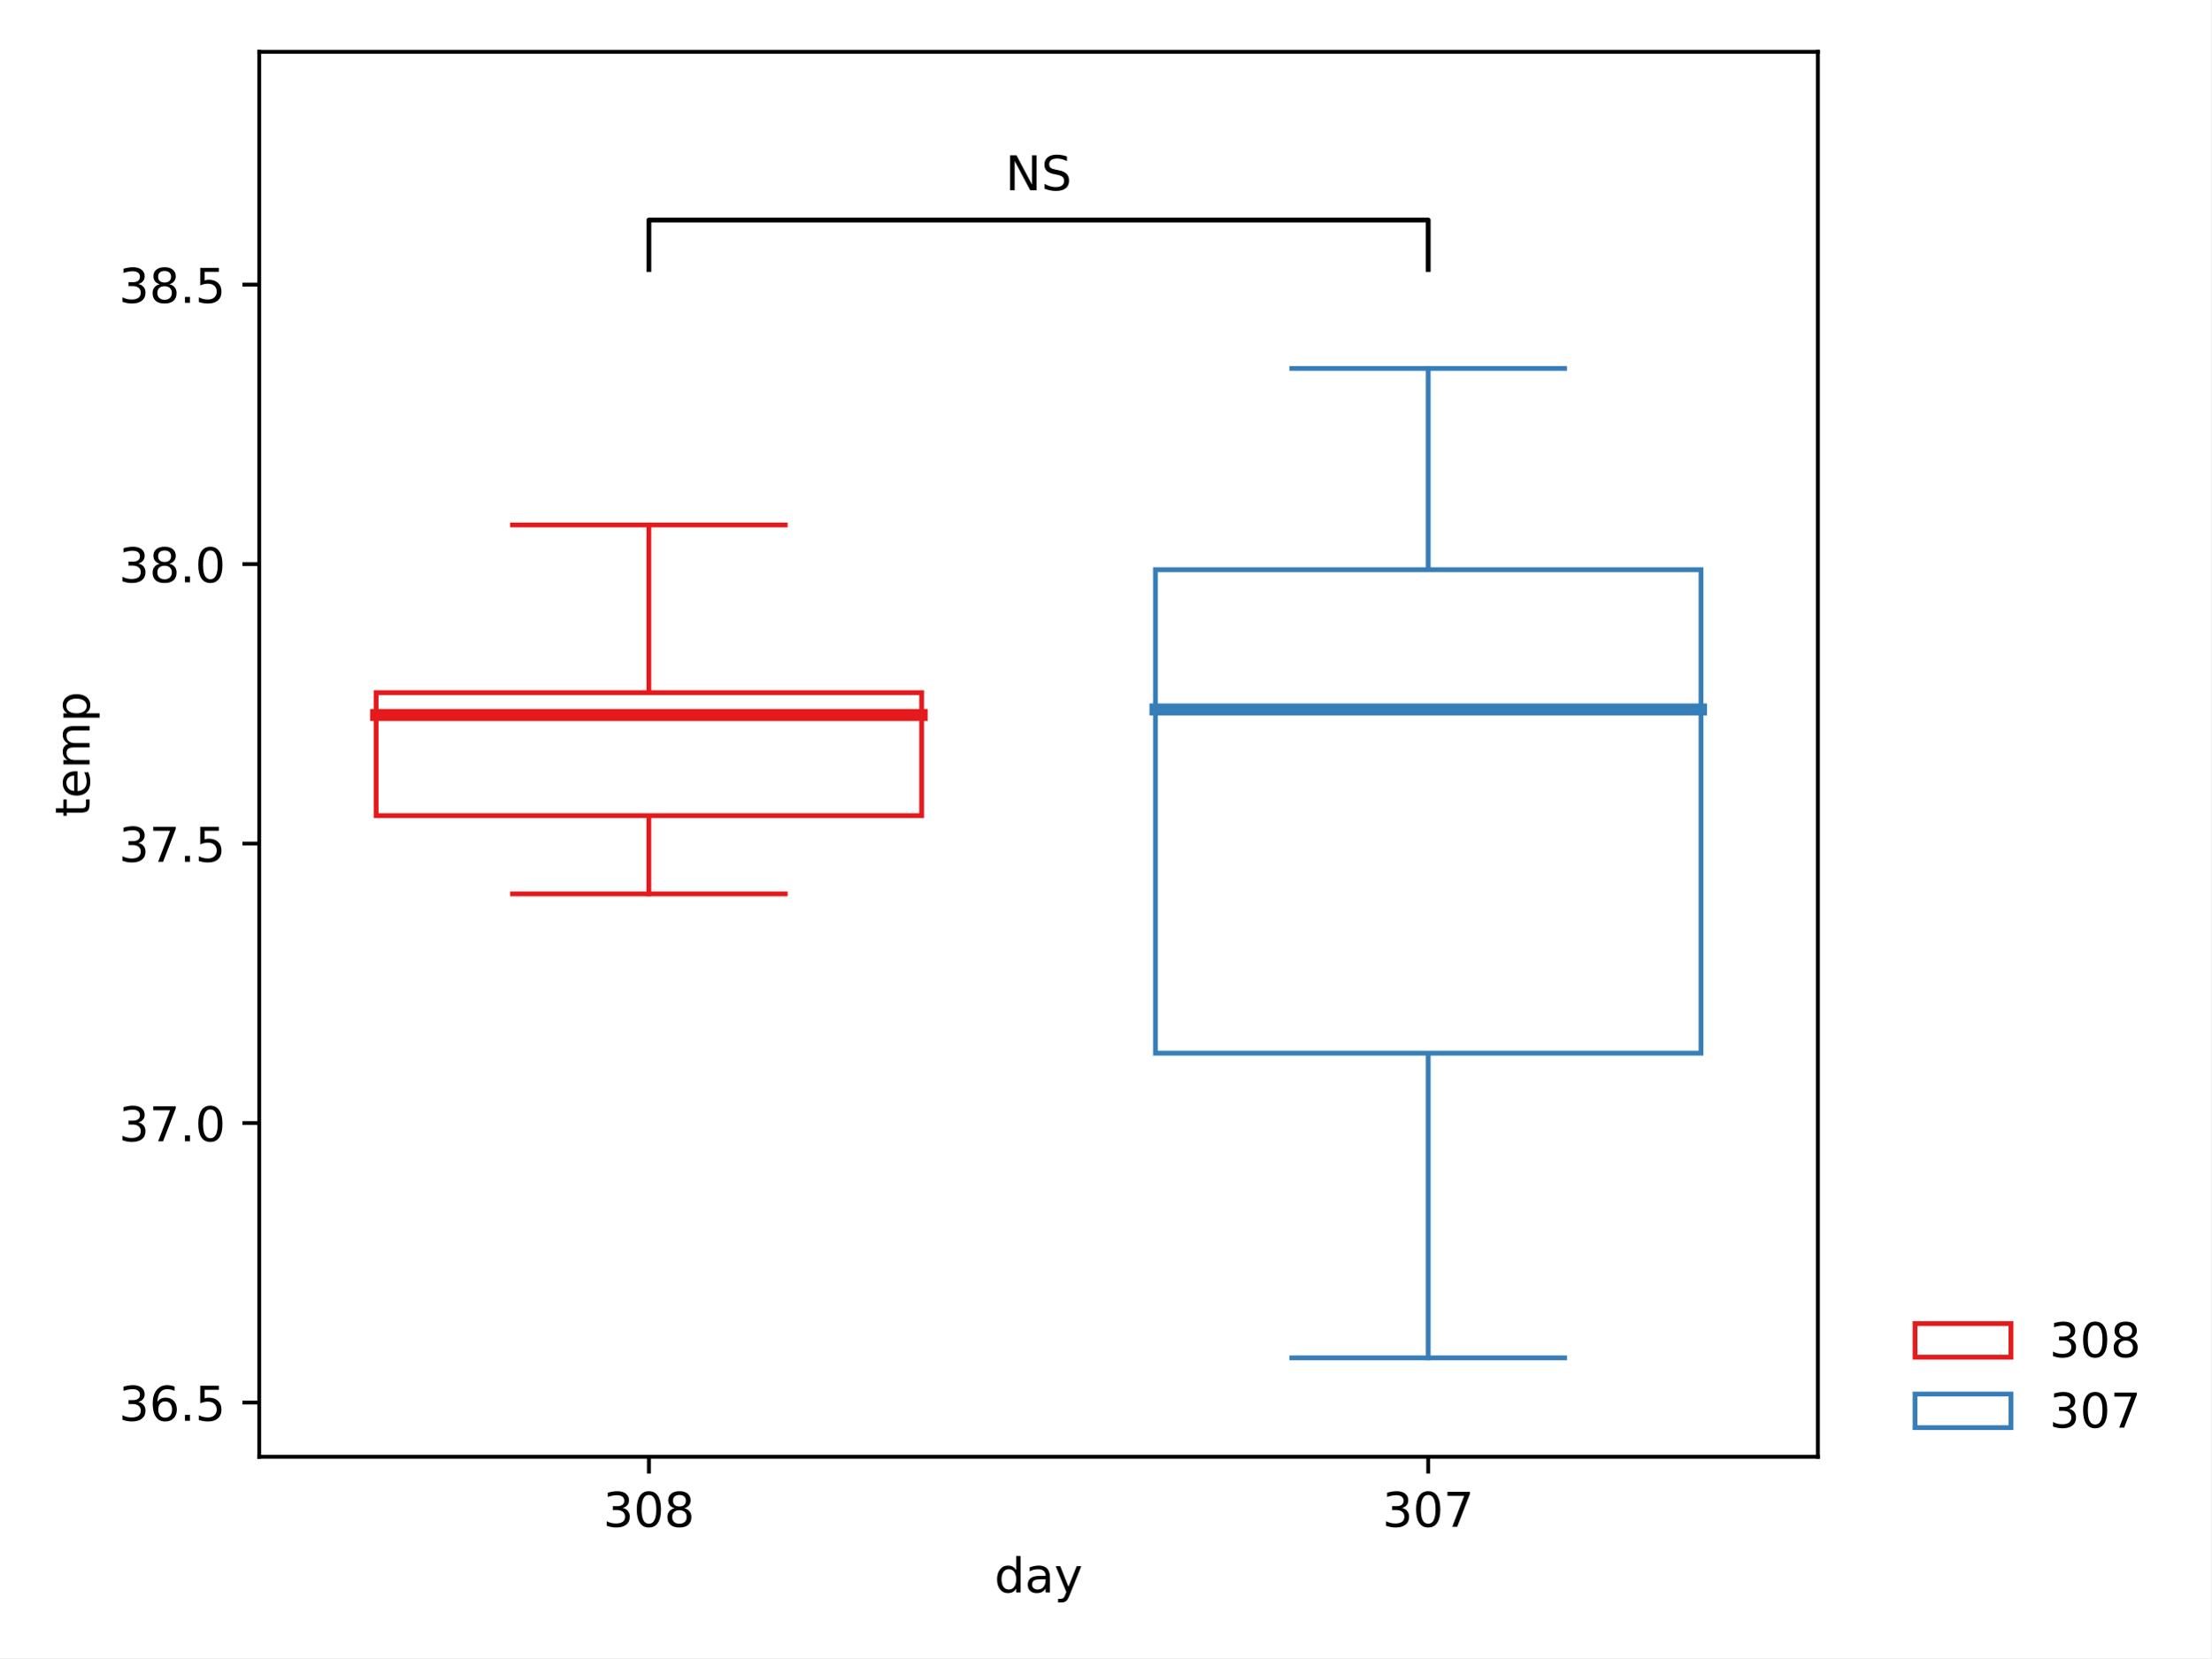
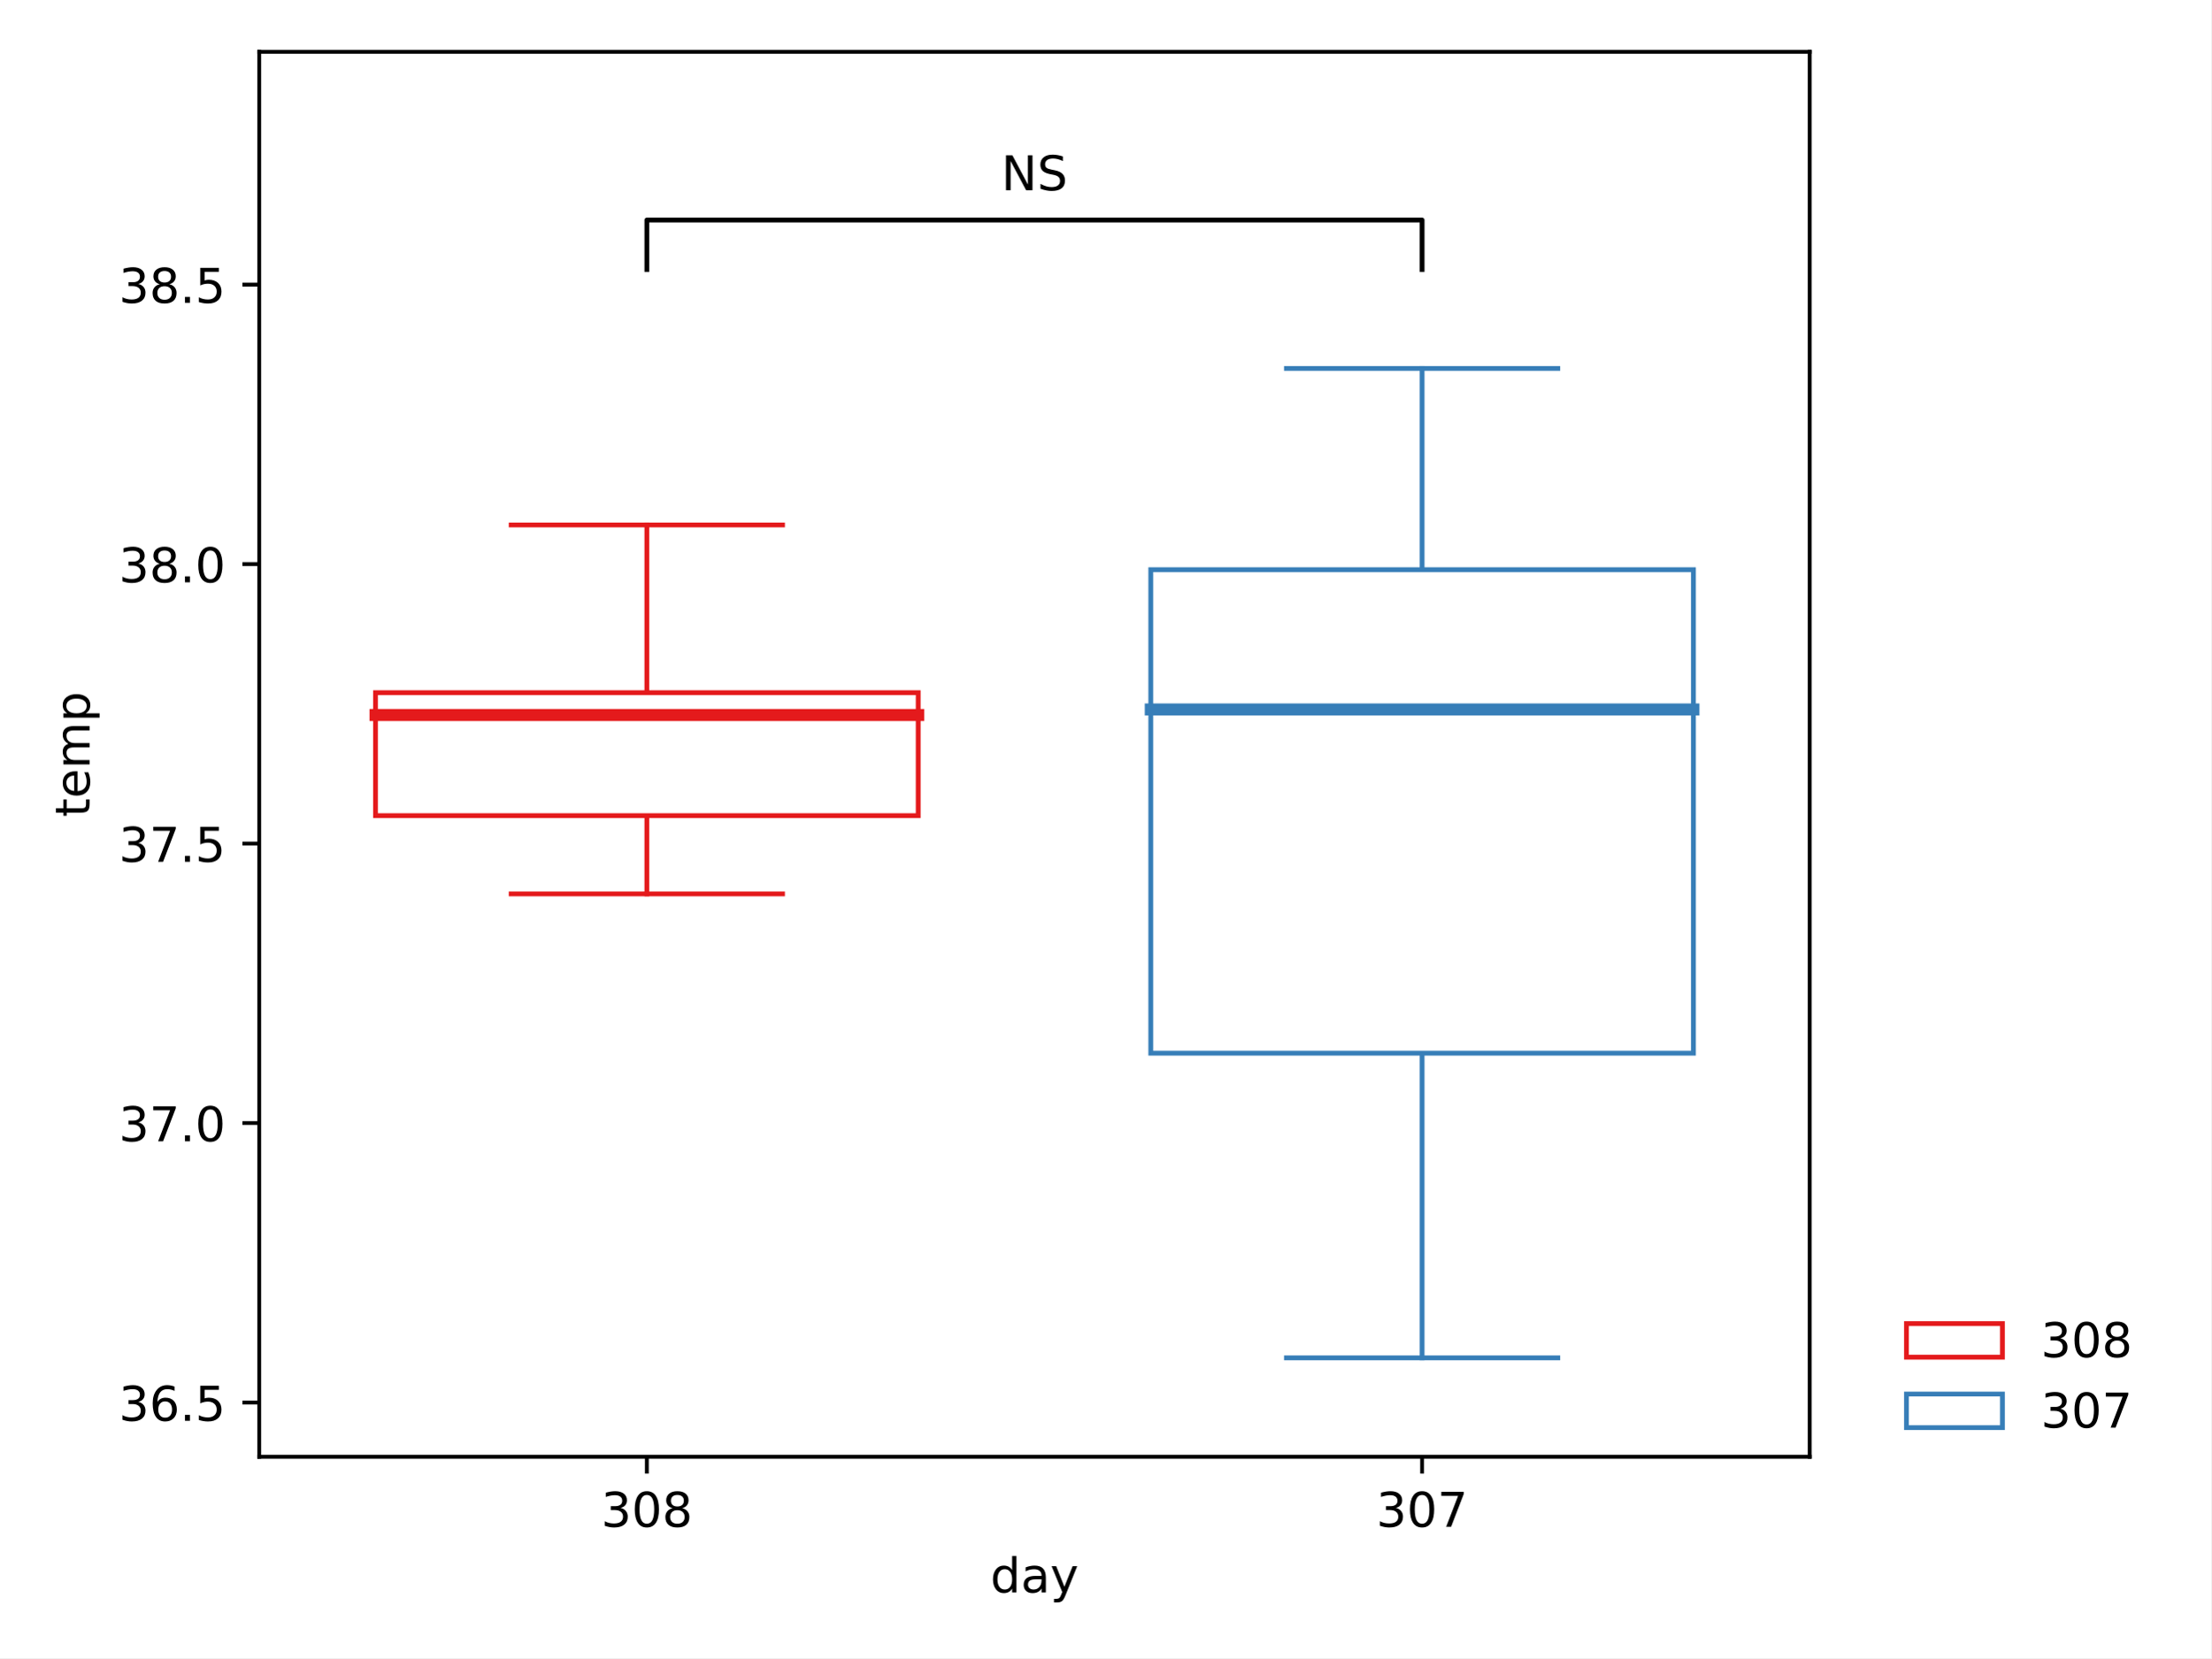
<svg xmlns="http://www.w3.org/2000/svg" xmlns:xlink="http://www.w3.org/1999/xlink" height="345.6pt" version="1.1" viewBox="0 0 460.8 345.6" width="460.8pt">
  <defs>
    <style type="text/css">
*{stroke-linecap:butt;stroke-linejoin:round;}
  </style>
  </defs>
  <g id="figure_1">
    <g id="patch_1">
      <path d="M 0 345.6  L 460.8 345.6  L 460.8 0  L 0 0  z " style="fill:#ffffff;" />
    </g>
    <g id="axes_1">
      <g id="patch_2">
-         <path d="M 54.02 303.64  L 378.853 303.64  L 378.853 10.8  L 54.02 10.8  z " style="fill:#ffffff;" />
+         <path d="M 54.02 303.64  L 377.154 303.64  L 377.154 10.8  L 54.02 10.8  z " style="fill:#ffffff;" />
      </g>
      <g id="matplotlib.axis_1">
        <g id="xtick_1">
          <g id="line2d_1">
            <defs>
-               <path d="M 0 0  L 0 3.5  " id="m291bbe8dd8" style="stroke:#000000;stroke-width:0.8;" />
-             </defs>
-             <g>
-               <use style="stroke:#000000;stroke-width:0.8;" x="135.228" xlink:href="#m291bbe8dd8" y="303.64" />
+               <path d="M 0 0  L 0 3.5  " id="m84cac4d231" style="stroke:#000000;stroke-width:0.8;" />
+             </defs>
+             <g>
+               <use style="stroke:#000000;stroke-width:0.8;" x="134.804" xlink:href="#m84cac4d231" y="303.64" />
            </g>
          </g>
          <g id="text_1">
            <defs>
              <path d="M 40.578 39.312  Q 47.656 37.797 51.625 33  Q 55.609 28.219 55.609 21.188  Q 55.609 10.406 48.188 4.484  Q 40.766 -1.422 27.094 -1.422  Q 22.516 -1.422 17.656 -0.516  Q 12.797 0.391 7.625 2.203  L 7.625 11.719  Q 11.719 9.328 16.594 8.109  Q 21.484 6.891 26.812 6.891  Q 36.078 6.891 40.938 10.547  Q 45.797 14.203 45.797 21.188  Q 45.797 27.641 41.281 31.266  Q 36.766 34.906 28.719 34.906  L 20.219 34.906  L 20.219 43.016  L 29.109 43.016  Q 36.375 43.016 40.234 45.922  Q 44.094 48.828 44.094 54.297  Q 44.094 59.906 40.109 62.906  Q 36.141 65.922 28.719 65.922  Q 24.656 65.922 20.016 65.031  Q 15.375 64.156 9.812 62.312  L 9.812 71.094  Q 15.438 72.656 20.344 73.438  Q 25.25 74.219 29.594 74.219  Q 40.828 74.219 47.359 69.109  Q 53.906 64.016 53.906 55.328  Q 53.906 49.266 50.438 45.094  Q 46.969 40.922 40.578 39.312  z " id="DejaVuSans-51" />
              <path d="M 31.781 66.406  Q 24.172 66.406 20.328 58.906  Q 16.5 51.422 16.5 36.375  Q 16.5 21.391 20.328 13.891  Q 24.172 6.391 31.781 6.391  Q 39.453 6.391 43.281 13.891  Q 47.125 21.391 47.125 36.375  Q 47.125 51.422 43.281 58.906  Q 39.453 66.406 31.781 66.406  z M 31.781 74.219  Q 44.047 74.219 50.516 64.516  Q 56.984 54.828 56.984 36.375  Q 56.984 17.969 50.516 8.266  Q 44.047 -1.422 31.781 -1.422  Q 19.531 -1.422 13.062 8.266  Q 6.594 17.969 6.594 36.375  Q 6.594 54.828 13.062 64.516  Q 19.531 74.219 31.781 74.219  z " id="DejaVuSans-48" />
              <path d="M 31.781 34.625  Q 24.75 34.625 20.719 30.859  Q 16.703 27.094 16.703 20.516  Q 16.703 13.922 20.719 10.156  Q 24.75 6.391 31.781 6.391  Q 38.812 6.391 42.859 10.172  Q 46.922 13.969 46.922 20.516  Q 46.922 27.094 42.891 30.859  Q 38.875 34.625 31.781 34.625  z M 21.922 38.812  Q 15.578 40.375 12.031 44.719  Q 8.5 49.078 8.5 55.328  Q 8.5 64.062 14.719 69.141  Q 20.953 74.219 31.781 74.219  Q 42.672 74.219 48.875 69.141  Q 55.078 64.062 55.078 55.328  Q 55.078 49.078 51.531 44.719  Q 48 40.375 41.703 38.812  Q 48.828 37.156 52.797 32.312  Q 56.781 27.484 56.781 20.516  Q 56.781 9.906 50.312 4.234  Q 43.844 -1.422 31.781 -1.422  Q 19.734 -1.422 13.25 4.234  Q 6.781 9.906 6.781 20.516  Q 6.781 27.484 10.781 32.312  Q 14.797 37.156 21.922 38.812  z M 18.312 54.391  Q 18.312 48.734 21.844 45.562  Q 25.391 42.391 31.781 42.391  Q 38.141 42.391 41.719 45.562  Q 45.312 48.734 45.312 54.391  Q 45.312 60.062 41.719 63.234  Q 38.141 66.406 31.781 66.406  Q 25.391 66.406 21.844 63.234  Q 18.312 60.062 18.312 54.391  z " id="DejaVuSans-56" />
            </defs>
-             <g transform="translate(125.6846 318.2384)scale(0.1 -0.1)">
+             <g transform="translate(125.2597 318.2384)scale(0.1 -0.1)">
              <use xlink:href="#DejaVuSans-51" />
              <use x="63.623" xlink:href="#DejaVuSans-48" />
              <use x="127.246" xlink:href="#DejaVuSans-56" />
            </g>
          </g>
        </g>
        <g id="xtick_2">
          <g id="line2d_2">
            <g>
-               <use style="stroke:#000000;stroke-width:0.8;" x="297.645" xlink:href="#m291bbe8dd8" y="303.64" />
+               <use style="stroke:#000000;stroke-width:0.8;" x="296.37" xlink:href="#m84cac4d231" y="303.64" />
            </g>
          </g>
          <g id="text_2">
            <defs>
              <path d="M 8.203 72.906  L 55.078 72.906  L 55.078 68.703  L 28.609 0  L 18.312 0  L 43.219 64.594  L 8.203 64.594  z " id="DejaVuSans-55" />
            </defs>
-             <g transform="translate(288.1012 318.2384)scale(0.1 -0.1)">
+             <g transform="translate(286.8268 318.2384)scale(0.1 -0.1)">
              <use xlink:href="#DejaVuSans-51" />
              <use x="63.623" xlink:href="#DejaVuSans-48" />
              <use x="127.246" xlink:href="#DejaVuSans-55" />
            </g>
          </g>
        </g>
        <g id="text_3">
          <defs>
            <path d="M 45.406 46.391  L 45.406 75.984  L 54.391 75.984  L 54.391 0  L 45.406 0  L 45.406 8.203  Q 42.578 3.328 38.25 0.953  Q 33.938 -1.422 27.875 -1.422  Q 17.969 -1.422 11.734 6.484  Q 5.516 14.406 5.516 27.297  Q 5.516 40.188 11.734 48.094  Q 17.969 56 27.875 56  Q 33.938 56 38.25 53.625  Q 42.578 51.266 45.406 46.391  z M 14.797 27.297  Q 14.797 17.391 18.875 11.75  Q 22.953 6.109 30.078 6.109  Q 37.203 6.109 41.297 11.75  Q 45.406 17.391 45.406 27.297  Q 45.406 37.203 41.297 42.844  Q 37.203 48.484 30.078 48.484  Q 22.953 48.484 18.875 42.844  Q 14.797 37.203 14.797 27.297  z " id="DejaVuSans-100" />
            <path d="M 34.281 27.484  Q 23.391 27.484 19.188 25  Q 14.984 22.516 14.984 16.5  Q 14.984 11.719 18.141 8.906  Q 21.297 6.109 26.703 6.109  Q 34.188 6.109 38.703 11.406  Q 43.219 16.703 43.219 25.484  L 43.219 27.484  z M 52.203 31.203  L 52.203 0  L 43.219 0  L 43.219 8.297  Q 40.141 3.328 35.547 0.953  Q 30.953 -1.422 24.312 -1.422  Q 15.922 -1.422 10.953 3.297  Q 6 8.016 6 15.922  Q 6 25.141 12.172 29.828  Q 18.359 34.516 30.609 34.516  L 43.219 34.516  L 43.219 35.406  Q 43.219 41.609 39.141 45  Q 35.062 48.391 27.688 48.391  Q 23 48.391 18.547 47.266  Q 14.109 46.141 10.016 43.891  L 10.016 52.203  Q 14.938 54.109 19.578 55.047  Q 24.219 56 28.609 56  Q 40.484 56 46.344 49.844  Q 52.203 43.703 52.203 31.203  z " id="DejaVuSans-97" />
            <path d="M 32.172 -5.078  Q 28.375 -14.844 24.75 -17.812  Q 21.141 -20.797 15.094 -20.797  L 7.906 -20.797  L 7.906 -13.281  L 13.188 -13.281  Q 16.891 -13.281 18.938 -11.516  Q 21 -9.766 23.484 -3.219  L 25.094 0.875  L 2.984 54.688  L 12.5 54.688  L 29.594 11.922  L 46.688 54.688  L 56.203 54.688  z " id="DejaVuSans-121" />
          </defs>
-           <g transform="translate(207.239 331.9166)scale(0.1 -0.1)">
+           <g transform="translate(206.3893 331.9166)scale(0.1 -0.1)">
            <use xlink:href="#DejaVuSans-100" />
            <use x="63.477" xlink:href="#DejaVuSans-97" />
            <use x="124.756" xlink:href="#DejaVuSans-121" />
          </g>
        </g>
      </g>
      <g id="matplotlib.axis_2">
        <g id="ytick_1">
          <g id="line2d_3">
            <defs>
-               <path d="M 0 0  L -3.5 0  " id="m0b14dd630c" style="stroke:#000000;stroke-width:0.8;" />
-             </defs>
-             <g>
-               <use style="stroke:#000000;stroke-width:0.8;" x="54.02" xlink:href="#m0b14dd630c" y="292.338" />
+               <path d="M 0 0  L -3.5 0  " id="m96e899e89f" style="stroke:#000000;stroke-width:0.8;" />
+             </defs>
+             <g>
+               <use style="stroke:#000000;stroke-width:0.8;" x="54.02" xlink:href="#m96e899e89f" y="292.338" />
            </g>
          </g>
          <g id="text_4">
            <defs>
              <path d="M 33.016 40.375  Q 26.375 40.375 22.484 35.828  Q 18.609 31.297 18.609 23.391  Q 18.609 15.531 22.484 10.953  Q 26.375 6.391 33.016 6.391  Q 39.656 6.391 43.531 10.953  Q 47.406 15.531 47.406 23.391  Q 47.406 31.297 43.531 35.828  Q 39.656 40.375 33.016 40.375  z M 52.594 71.297  L 52.594 62.312  Q 48.875 64.062 45.094 64.984  Q 41.312 65.922 37.594 65.922  Q 27.828 65.922 22.672 59.328  Q 17.531 52.734 16.797 39.406  Q 19.672 43.656 24.016 45.922  Q 28.375 48.188 33.594 48.188  Q 44.578 48.188 50.953 41.516  Q 57.328 34.859 57.328 23.391  Q 57.328 12.156 50.688 5.359  Q 44.047 -1.422 33.016 -1.422  Q 20.359 -1.422 13.672 8.266  Q 6.984 17.969 6.984 36.375  Q 6.984 53.656 15.188 63.938  Q 23.391 74.219 37.203 74.219  Q 40.922 74.219 44.703 73.484  Q 48.484 72.75 52.594 71.297  z " id="DejaVuSans-54" />
              <path d="M 10.688 12.406  L 21 12.406  L 21 0  L 10.688 0  z " id="DejaVuSans-46" />
              <path d="M 10.797 72.906  L 49.516 72.906  L 49.516 64.594  L 19.828 64.594  L 19.828 46.734  Q 21.969 47.469 24.109 47.828  Q 26.266 48.188 28.422 48.188  Q 40.625 48.188 47.75 41.5  Q 54.891 34.812 54.891 23.391  Q 54.891 11.625 47.562 5.094  Q 40.234 -1.422 26.906 -1.422  Q 22.312 -1.422 17.547 -0.641  Q 12.797 0.141 7.719 1.703  L 7.719 11.625  Q 12.109 9.234 16.797 8.062  Q 21.484 6.891 26.703 6.891  Q 35.156 6.891 40.078 11.328  Q 45.016 15.766 45.016 23.391  Q 45.016 31 40.078 35.438  Q 35.156 39.891 26.703 39.891  Q 22.75 39.891 18.812 39.016  Q 14.891 38.141 10.797 36.281  z " id="DejaVuSans-53" />
            </defs>
            <g transform="translate(24.75437 296.1376)scale(0.1 -0.1)">
              <use xlink:href="#DejaVuSans-51" />
              <use x="63.623" xlink:href="#DejaVuSans-54" />
              <use x="127.246" xlink:href="#DejaVuSans-46" />
              <use x="159.033" xlink:href="#DejaVuSans-53" />
            </g>
          </g>
        </g>
        <g id="ytick_2">
          <g id="line2d_4">
            <g>
-               <use style="stroke:#000000;stroke-width:0.8;" x="54.02" xlink:href="#m0b14dd630c" y="234.083" />
+               <use style="stroke:#000000;stroke-width:0.8;" x="54.02" xlink:href="#m96e899e89f" y="234.083" />
            </g>
          </g>
          <g id="text_5">
            <g transform="translate(24.75437 237.8819)scale(0.1 -0.1)">
              <use xlink:href="#DejaVuSans-51" />
              <use x="63.623" xlink:href="#DejaVuSans-55" />
              <use x="127.246" xlink:href="#DejaVuSans-46" />
              <use x="159.033" xlink:href="#DejaVuSans-48" />
            </g>
          </g>
        </g>
        <g id="ytick_3">
          <g id="line2d_5">
            <g>
-               <use style="stroke:#000000;stroke-width:0.8;" x="54.02" xlink:href="#m0b14dd630c" y="175.827" />
+               <use style="stroke:#000000;stroke-width:0.8;" x="54.02" xlink:href="#m96e899e89f" y="175.827" />
            </g>
          </g>
          <g id="text_6">
            <g transform="translate(24.75437 179.6261)scale(0.1 -0.1)">
              <use xlink:href="#DejaVuSans-51" />
              <use x="63.623" xlink:href="#DejaVuSans-55" />
              <use x="127.246" xlink:href="#DejaVuSans-46" />
              <use x="159.033" xlink:href="#DejaVuSans-53" />
            </g>
          </g>
        </g>
        <g id="ytick_4">
          <g id="line2d_6">
            <g>
-               <use style="stroke:#000000;stroke-width:0.8;" x="54.02" xlink:href="#m0b14dd630c" y="117.571" />
+               <use style="stroke:#000000;stroke-width:0.8;" x="54.02" xlink:href="#m96e899e89f" y="117.571" />
            </g>
          </g>
          <g id="text_7">
            <g transform="translate(24.75437 121.3704)scale(0.1 -0.1)">
              <use xlink:href="#DejaVuSans-51" />
              <use x="63.623" xlink:href="#DejaVuSans-56" />
              <use x="127.246" xlink:href="#DejaVuSans-46" />
              <use x="159.033" xlink:href="#DejaVuSans-48" />
            </g>
          </g>
        </g>
        <g id="ytick_5">
          <g id="line2d_7">
            <g>
-               <use style="stroke:#000000;stroke-width:0.8;" x="54.02" xlink:href="#m0b14dd630c" y="59.315" />
+               <use style="stroke:#000000;stroke-width:0.8;" x="54.02" xlink:href="#m96e899e89f" y="59.315" />
            </g>
          </g>
          <g id="text_8">
            <g transform="translate(24.75437 63.11461)scale(0.1 -0.1)">
              <use xlink:href="#DejaVuSans-51" />
              <use x="63.623" xlink:href="#DejaVuSans-56" />
              <use x="127.246" xlink:href="#DejaVuSans-46" />
              <use x="159.033" xlink:href="#DejaVuSans-53" />
            </g>
          </g>
        </g>
        <g id="text_9">
          <defs>
            <path d="M 18.312 70.219  L 18.312 54.688  L 36.812 54.688  L 36.812 47.703  L 18.312 47.703  L 18.312 18.016  Q 18.312 11.328 20.141 9.422  Q 21.969 7.516 27.594 7.516  L 36.812 7.516  L 36.812 0  L 27.594 0  Q 17.188 0 13.234 3.875  Q 9.281 7.766 9.281 18.016  L 9.281 47.703  L 2.688 47.703  L 2.688 54.688  L 9.281 54.688  L 9.281 70.219  z " id="DejaVuSans-116" />
            <path d="M 56.203 29.594  L 56.203 25.203  L 14.891 25.203  Q 15.484 15.922 20.484 11.062  Q 25.484 6.203 34.422 6.203  Q 39.594 6.203 44.453 7.469  Q 49.312 8.734 54.109 11.281  L 54.109 2.781  Q 49.266 0.734 44.188 -0.344  Q 39.109 -1.422 33.891 -1.422  Q 20.797 -1.422 13.156 6.188  Q 5.516 13.812 5.516 26.812  Q 5.516 40.234 12.766 48.109  Q 20.016 56 32.328 56  Q 43.359 56 49.781 48.891  Q 56.203 41.797 56.203 29.594  z M 47.219 32.234  Q 47.125 39.594 43.094 43.984  Q 39.062 48.391 32.422 48.391  Q 24.906 48.391 20.391 44.141  Q 15.875 39.891 15.188 32.172  z " id="DejaVuSans-101" />
            <path d="M 52 44.188  Q 55.375 50.25 60.062 53.125  Q 64.75 56 71.094 56  Q 79.641 56 84.281 50.016  Q 88.922 44.047 88.922 33.016  L 88.922 0  L 79.891 0  L 79.891 32.719  Q 79.891 40.578 77.094 44.375  Q 74.312 48.188 68.609 48.188  Q 61.625 48.188 57.562 43.547  Q 53.516 38.922 53.516 30.906  L 53.516 0  L 44.484 0  L 44.484 32.719  Q 44.484 40.625 41.703 44.406  Q 38.922 48.188 33.109 48.188  Q 26.219 48.188 22.156 43.531  Q 18.109 38.875 18.109 30.906  L 18.109 0  L 9.078 0  L 9.078 54.688  L 18.109 54.688  L 18.109 46.188  Q 21.188 51.219 25.484 53.609  Q 29.781 56 35.688 56  Q 41.656 56 45.828 52.969  Q 50 49.953 52 44.188  z " id="DejaVuSans-109" />
            <path d="M 18.109 8.203  L 18.109 -20.797  L 9.078 -20.797  L 9.078 54.688  L 18.109 54.688  L 18.109 46.391  Q 20.953 51.266 25.266 53.625  Q 29.594 56 35.594 56  Q 45.562 56 51.781 48.094  Q 58.016 40.188 58.016 27.297  Q 58.016 14.406 51.781 6.484  Q 45.562 -1.422 35.594 -1.422  Q 29.594 -1.422 25.266 0.953  Q 20.953 3.328 18.109 8.203  z M 48.688 27.297  Q 48.688 37.203 44.609 42.844  Q 40.531 48.484 33.406 48.484  Q 26.266 48.484 22.188 42.844  Q 18.109 37.203 18.109 27.297  Q 18.109 17.391 22.188 11.75  Q 26.266 6.109 33.406 6.109  Q 40.531 6.109 44.609 11.75  Q 48.688 17.391 48.688 27.297  z " id="DejaVuSans-112" />
          </defs>
          <g transform="translate(18.67469 170.3013)rotate(-90)scale(0.1 -0.1)">
            <use xlink:href="#DejaVuSans-116" />
            <use x="39.209" xlink:href="#DejaVuSans-101" />
            <use x="100.732" xlink:href="#DejaVuSans-109" />
            <use x="198.145" xlink:href="#DejaVuSans-112" />
          </g>
        </g>
      </g>
      <g id="line2d_8">
-         <path clip-path="url(#pa69f37ed7f)" d="M 135.228 170.001  L 135.228 186.313  " style="fill:none;stroke:#e41a1c;stroke-linecap:square;" />
+         <path clip-path="url(#p393253c626)" d="M 134.804 170.001  L 134.804 186.313  " style="fill:none;stroke:#e41a1c;stroke-linecap:square;" />
      </g>
      <g id="line2d_9">
-         <path clip-path="url(#pa69f37ed7f)" d="M 135.228 144.369  L 135.228 109.415  " style="fill:none;stroke:#e41a1c;stroke-linecap:square;" />
+         <path clip-path="url(#p393253c626)" d="M 134.804 144.369  L 134.804 109.415  " style="fill:none;stroke:#e41a1c;stroke-linecap:square;" />
      </g>
      <g id="line2d_10">
-         <path clip-path="url(#pa69f37ed7f)" d="M 106.805 186.313  L 163.651 186.313  " style="fill:none;stroke:#e41a1c;stroke-linecap:square;" />
+         <path clip-path="url(#p393253c626)" d="M 106.529 186.313  L 163.078 186.313  " style="fill:none;stroke:#e41a1c;stroke-linecap:square;" />
      </g>
      <g id="line2d_11">
-         <path clip-path="url(#pa69f37ed7f)" d="M 106.805 109.415  L 163.651 109.415  " style="fill:none;stroke:#e41a1c;stroke-linecap:square;" />
+         <path clip-path="url(#p393253c626)" d="M 106.529 109.415  L 163.078 109.415  " style="fill:none;stroke:#e41a1c;stroke-linecap:square;" />
      </g>
      <g id="line2d_12" />
      <g id="line2d_13">
-         <path clip-path="url(#pa69f37ed7f)" d="M 297.645 219.519  L 297.645 283.017  " style="fill:none;stroke:#377eb8;stroke-linecap:square;" />
+         <path clip-path="url(#p393253c626)" d="M 296.37 219.519  L 296.37 283.017  " style="fill:none;stroke:#377eb8;stroke-linecap:square;" />
      </g>
      <g id="line2d_14">
-         <path clip-path="url(#pa69f37ed7f)" d="M 297.645 118.736  L 297.645 76.792  " style="fill:none;stroke:#377eb8;stroke-linecap:square;" />
+         <path clip-path="url(#p393253c626)" d="M 296.37 118.736  L 296.37 76.792  " style="fill:none;stroke:#377eb8;stroke-linecap:square;" />
      </g>
      <g id="line2d_15">
-         <path clip-path="url(#pa69f37ed7f)" d="M 269.222 283.017  L 326.068 283.017  " style="fill:none;stroke:#377eb8;stroke-linecap:square;" />
+         <path clip-path="url(#p393253c626)" d="M 268.096 283.017  L 324.645 283.017  " style="fill:none;stroke:#377eb8;stroke-linecap:square;" />
      </g>
      <g id="line2d_16">
-         <path clip-path="url(#pa69f37ed7f)" d="M 269.222 76.792  L 326.068 76.792  " style="fill:none;stroke:#377eb8;stroke-linecap:square;" />
+         <path clip-path="url(#p393253c626)" d="M 268.096 76.792  L 324.645 76.792  " style="fill:none;stroke:#377eb8;stroke-linecap:square;" />
      </g>
      <g id="line2d_17" />
      <g id="line2d_18">
-         <path clip-path="url(#pa69f37ed7f)" d="M 135.228 56.17  L 135.228 45.858  L 297.645 45.858  L 297.645 56.17  " style="fill:none;stroke:#000000;stroke-linecap:square;" />
+         <path clip-path="url(#p393253c626)" d="M 134.804 56.17  L 134.804 45.858  L 296.37 45.858  L 296.37 56.17  " style="fill:none;stroke:#000000;stroke-linecap:square;" />
      </g>
      <g id="patch_3">
-         <path clip-path="url(#pa69f37ed7f)" d="M 78.382 170.001  L 192.074 170.001  L 192.074 144.369  L 78.382 144.369  L 78.382 170.001  z " style="fill:#ffffff;stroke:#e41a1c;stroke-linejoin:miter;" />
+         <path clip-path="url(#p393253c626)" d="M 78.255 170.001  L 191.352 170.001  L 191.352 144.369  L 78.255 144.369  L 78.255 170.001  z " style="fill:#ffffff;stroke:#e41a1c;stroke-linejoin:miter;" />
      </g>
      <g id="patch_4">
-         <path clip-path="url(#pa69f37ed7f)" d="M 240.799 219.519  L 354.491 219.519  L 354.491 118.736  L 240.799 118.736  L 240.799 219.519  z " style="fill:#ffffff;stroke:#377eb8;stroke-linejoin:miter;" />
+         <path clip-path="url(#p393253c626)" d="M 239.822 219.519  L 352.919 219.519  L 352.919 118.736  L 239.822 118.736  L 239.822 219.519  z " style="fill:#ffffff;stroke:#377eb8;stroke-linejoin:miter;" />
      </g>
      <g id="line2d_19">
-         <path clip-path="url(#pa69f37ed7f)" d="M 78.382 149.029  L 192.074 149.029  " style="fill:none;stroke:#e41a1c;stroke-linecap:square;stroke-width:2.5;" />
+         <path clip-path="url(#p393253c626)" d="M 78.255 149.029  L 191.352 149.029  " style="fill:none;stroke:#e41a1c;stroke-linecap:square;stroke-width:2.5;" />
      </g>
      <g id="line2d_20">
-         <path clip-path="url(#pa69f37ed7f)" d="M 240.799 147.864  L 354.491 147.864  " style="fill:none;stroke:#377eb8;stroke-linecap:square;stroke-width:2.5;" />
+         <path clip-path="url(#p393253c626)" d="M 239.822 147.864  L 352.919 147.864  " style="fill:none;stroke:#377eb8;stroke-linecap:square;stroke-width:2.5;" />
      </g>
      <g id="patch_5">
        <path d="M 54.02 303.64  L 54.02 10.8  " style="fill:none;stroke:#000000;stroke-linecap:square;stroke-linejoin:miter;stroke-width:0.8;" />
      </g>
      <g id="patch_6">
-         <path d="M 378.853 303.64  L 378.853 10.8  " style="fill:none;stroke:#000000;stroke-linecap:square;stroke-linejoin:miter;stroke-width:0.8;" />
+         <path d="M 377.154 303.64  L 377.154 10.8  " style="fill:none;stroke:#000000;stroke-linecap:square;stroke-linejoin:miter;stroke-width:0.8;" />
      </g>
      <g id="patch_7">
-         <path d="M 54.02 303.64  L 378.853 303.64  " style="fill:none;stroke:#000000;stroke-linecap:square;stroke-linejoin:miter;stroke-width:0.8;" />
+         <path d="M 54.02 303.64  L 377.154 303.64  " style="fill:none;stroke:#000000;stroke-linecap:square;stroke-linejoin:miter;stroke-width:0.8;" />
      </g>
      <g id="patch_8">
-         <path d="M 54.02 10.8  L 378.853 10.8  " style="fill:none;stroke:#000000;stroke-linecap:square;stroke-linejoin:miter;stroke-width:0.8;" />
+         <path d="M 54.02 10.8  L 377.154 10.8  " style="fill:none;stroke:#000000;stroke-linecap:square;stroke-linejoin:miter;stroke-width:0.8;" />
      </g>
      <g id="text_10">
        <defs>
          <path d="M 9.812 72.906  L 23.094 72.906  L 55.422 11.922  L 55.422 72.906  L 64.984 72.906  L 64.984 0  L 51.703 0  L 19.391 60.984  L 19.391 0  L 9.812 0  z " id="DejaVuSans-78" />
          <path d="M 53.516 70.516  L 53.516 60.891  Q 47.906 63.578 42.922 64.891  Q 37.938 66.219 33.297 66.219  Q 25.25 66.219 20.875 63.094  Q 16.5 59.969 16.5 54.203  Q 16.5 49.359 19.406 46.891  Q 22.312 44.438 30.422 42.922  L 36.375 41.703  Q 47.406 39.594 52.656 34.297  Q 57.906 29 57.906 20.125  Q 57.906 9.516 50.797 4.047  Q 43.703 -1.422 29.984 -1.422  Q 24.812 -1.422 18.969 -0.25  Q 13.141 0.922 6.891 3.219  L 6.891 13.375  Q 12.891 10.016 18.656 8.297  Q 24.422 6.594 29.984 6.594  Q 38.422 6.594 43.016 9.906  Q 47.609 13.234 47.609 19.391  Q 47.609 24.75 44.312 27.781  Q 41.016 30.812 33.5 32.328  L 27.484 33.5  Q 16.453 35.688 11.516 40.375  Q 6.594 45.062 6.594 53.422  Q 6.594 63.094 13.406 68.656  Q 20.219 74.219 32.172 74.219  Q 37.312 74.219 42.625 73.281  Q 47.953 72.359 53.516 70.516  z " id="DejaVuSans-83" />
        </defs>
-         <g transform="translate(209.5218 39.65411)scale(0.1 -0.1)">
+         <g transform="translate(208.6722 39.65411)scale(0.1 -0.1)">
          <use xlink:href="#DejaVuSans-78" />
          <use x="74.805" xlink:href="#DejaVuSans-83" />
        </g>
      </g>
      <g id="legend_1">
        <g id="patch_9">
-           <path d="M 399.095 282.882  L 419.095 282.882  L 419.095 275.882  L 399.095 275.882  z " style="fill:#ffffff;stroke:#e41a1c;stroke-linejoin:miter;" />
+           <path d="M 397.311 282.882  L 417.311 282.882  L 417.311 275.882  L 397.311 275.882  z " style="fill:#ffffff;stroke:#e41a1c;stroke-linejoin:miter;" />
        </g>
        <g id="text_11">
-           <g transform="translate(427.095 282.8822)scale(0.1 -0.1)">
+           <g transform="translate(425.3107 282.8822)scale(0.1 -0.1)">
            <use xlink:href="#DejaVuSans-51" />
            <use x="63.623" xlink:href="#DejaVuSans-48" />
            <use x="127.246" xlink:href="#DejaVuSans-56" />
          </g>
        </g>
        <g id="patch_10">
-           <path d="M 399.095 297.56  L 419.095 297.56  L 419.095 290.56  L 399.095 290.56  z " style="fill:#ffffff;stroke:#377eb8;stroke-linejoin:miter;" />
+           <path d="M 397.311 297.56  L 417.311 297.56  L 417.311 290.56  L 397.311 290.56  z " style="fill:#ffffff;stroke:#377eb8;stroke-linejoin:miter;" />
        </g>
        <g id="text_12">
-           <g transform="translate(427.095 297.5603)scale(0.1 -0.1)">
+           <g transform="translate(425.3107 297.5603)scale(0.1 -0.1)">
            <use xlink:href="#DejaVuSans-51" />
            <use x="63.623" xlink:href="#DejaVuSans-48" />
            <use x="127.246" xlink:href="#DejaVuSans-55" />
          </g>
        </g>
      </g>
    </g>
  </g>
  <defs>
-     <clipPath id="pa69f37ed7f">
-       <rect height="292.84" width="324.833" x="54.02" y="10.8" />
+     <clipPath id="p393253c626">
+       <rect height="292.84" width="323.134" x="54.02" y="10.8" />
    </clipPath>
  </defs>
</svg>
